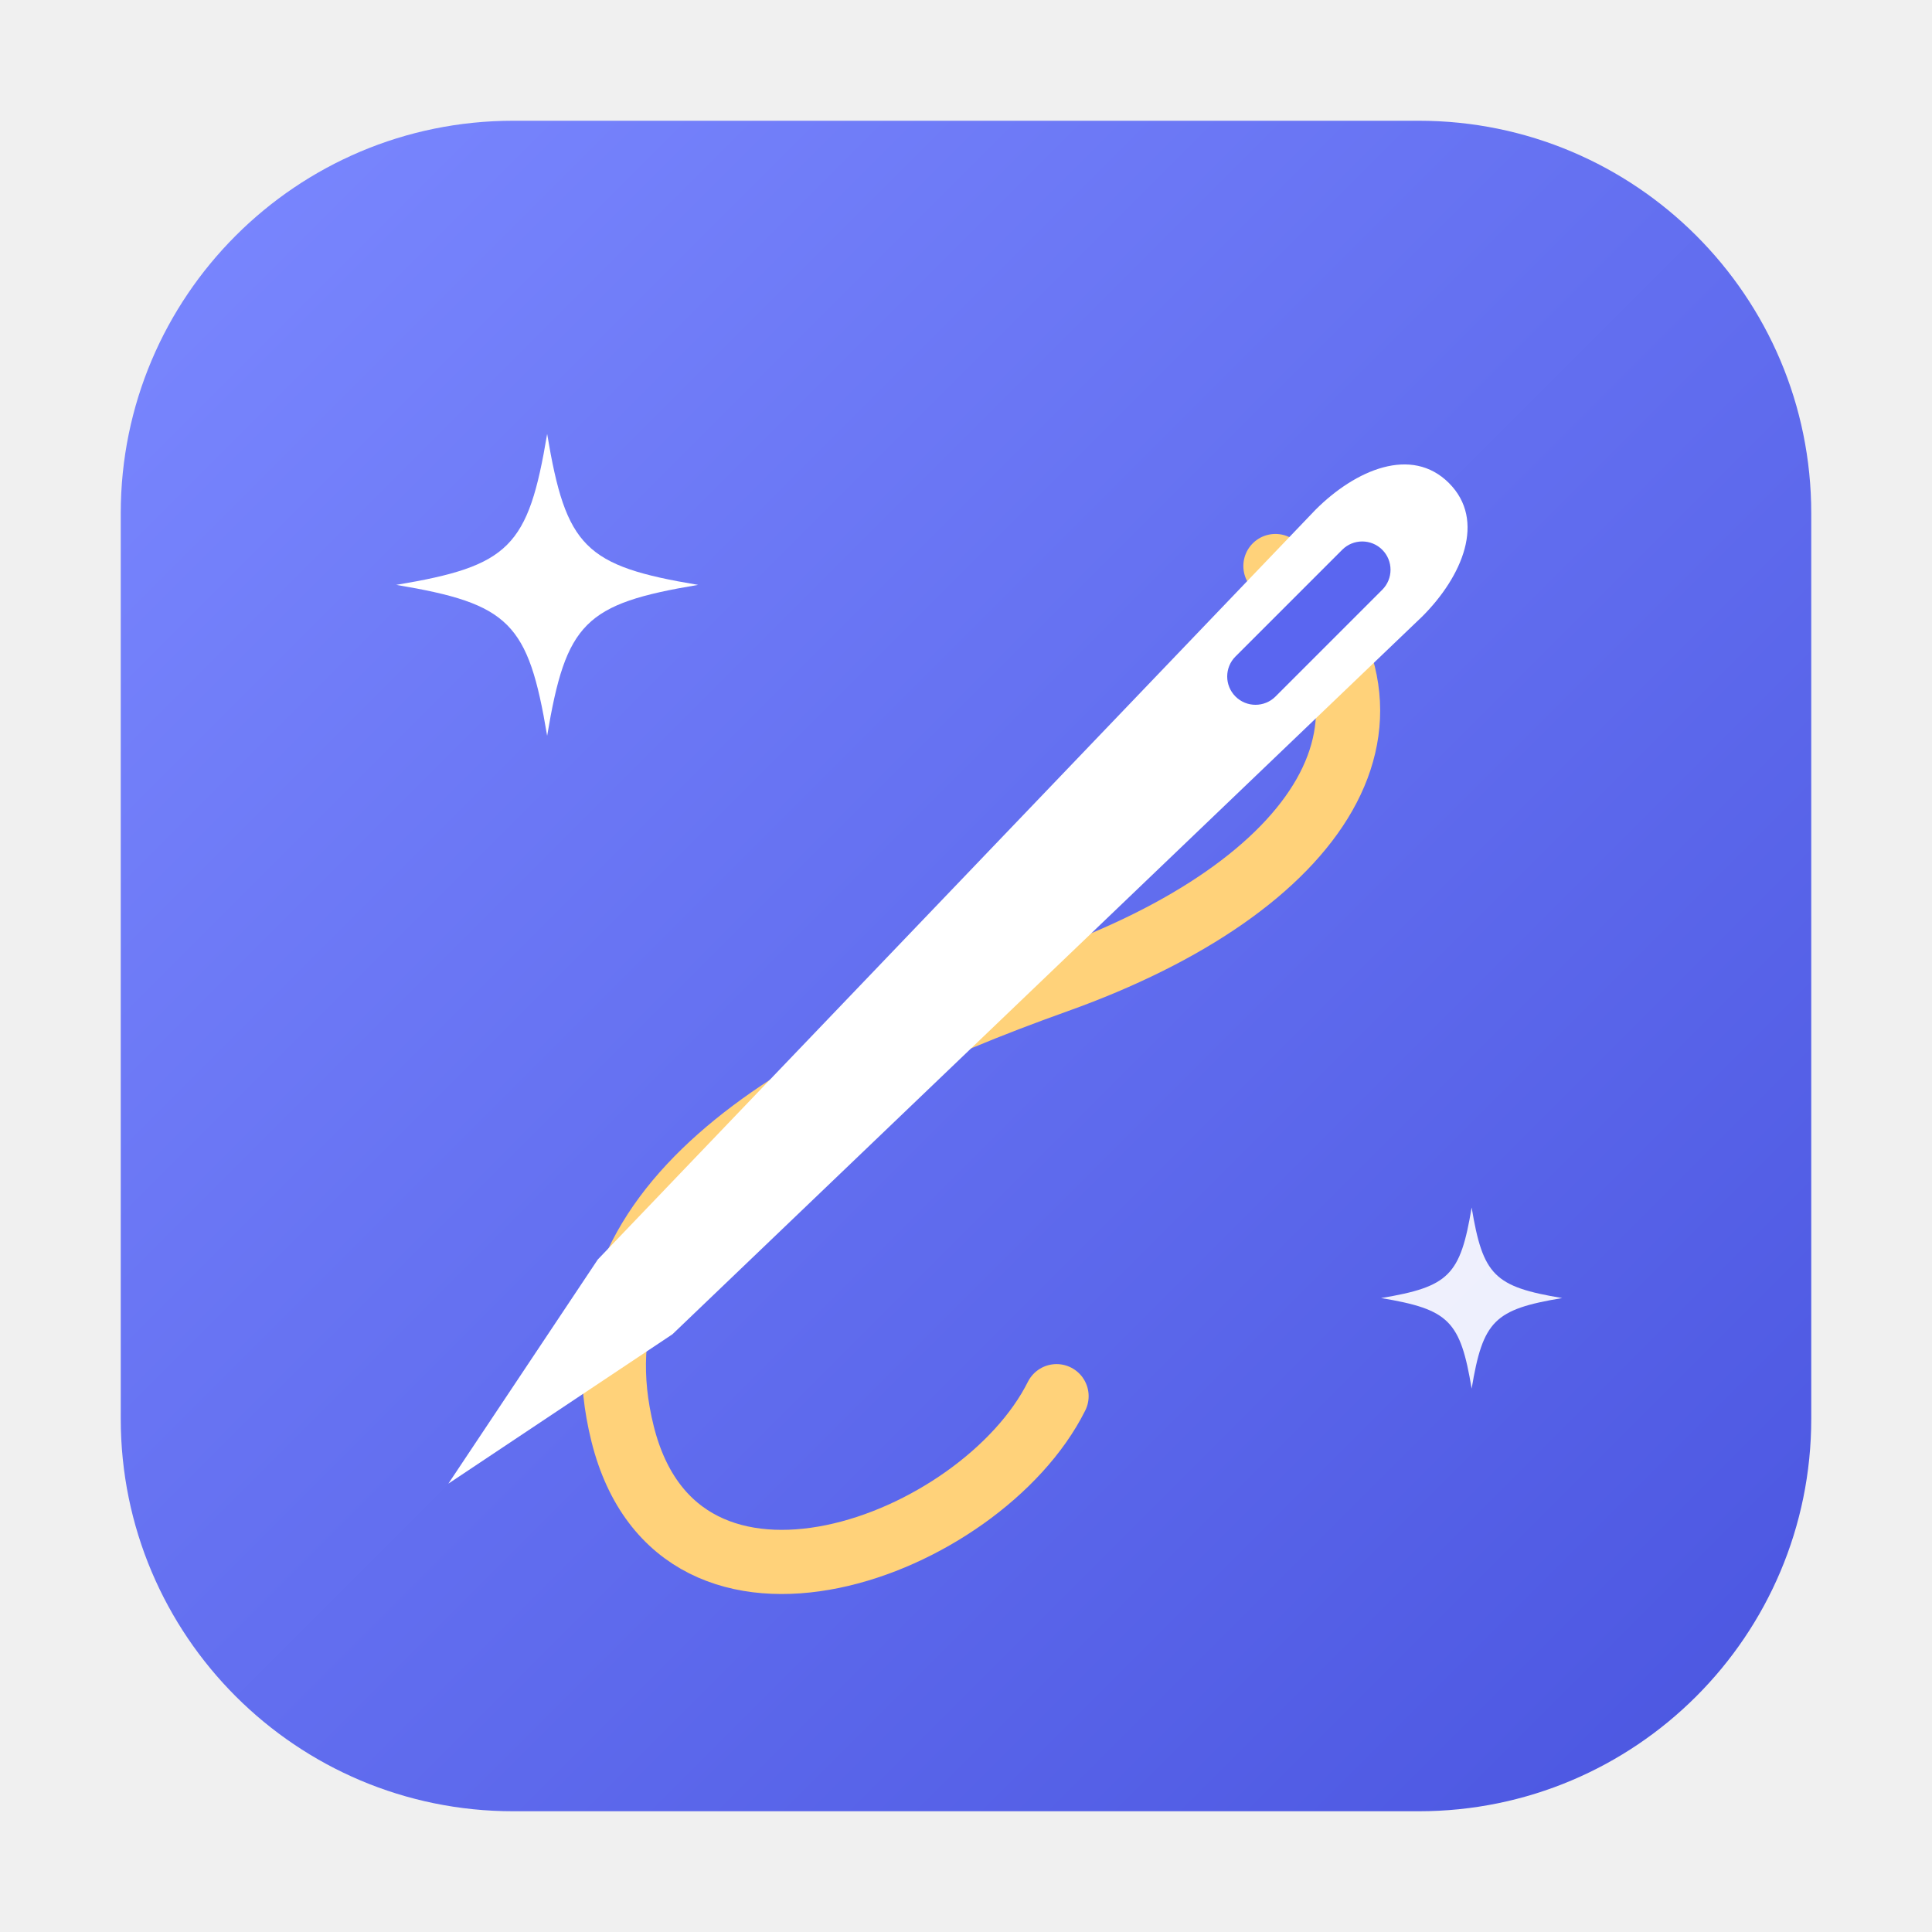
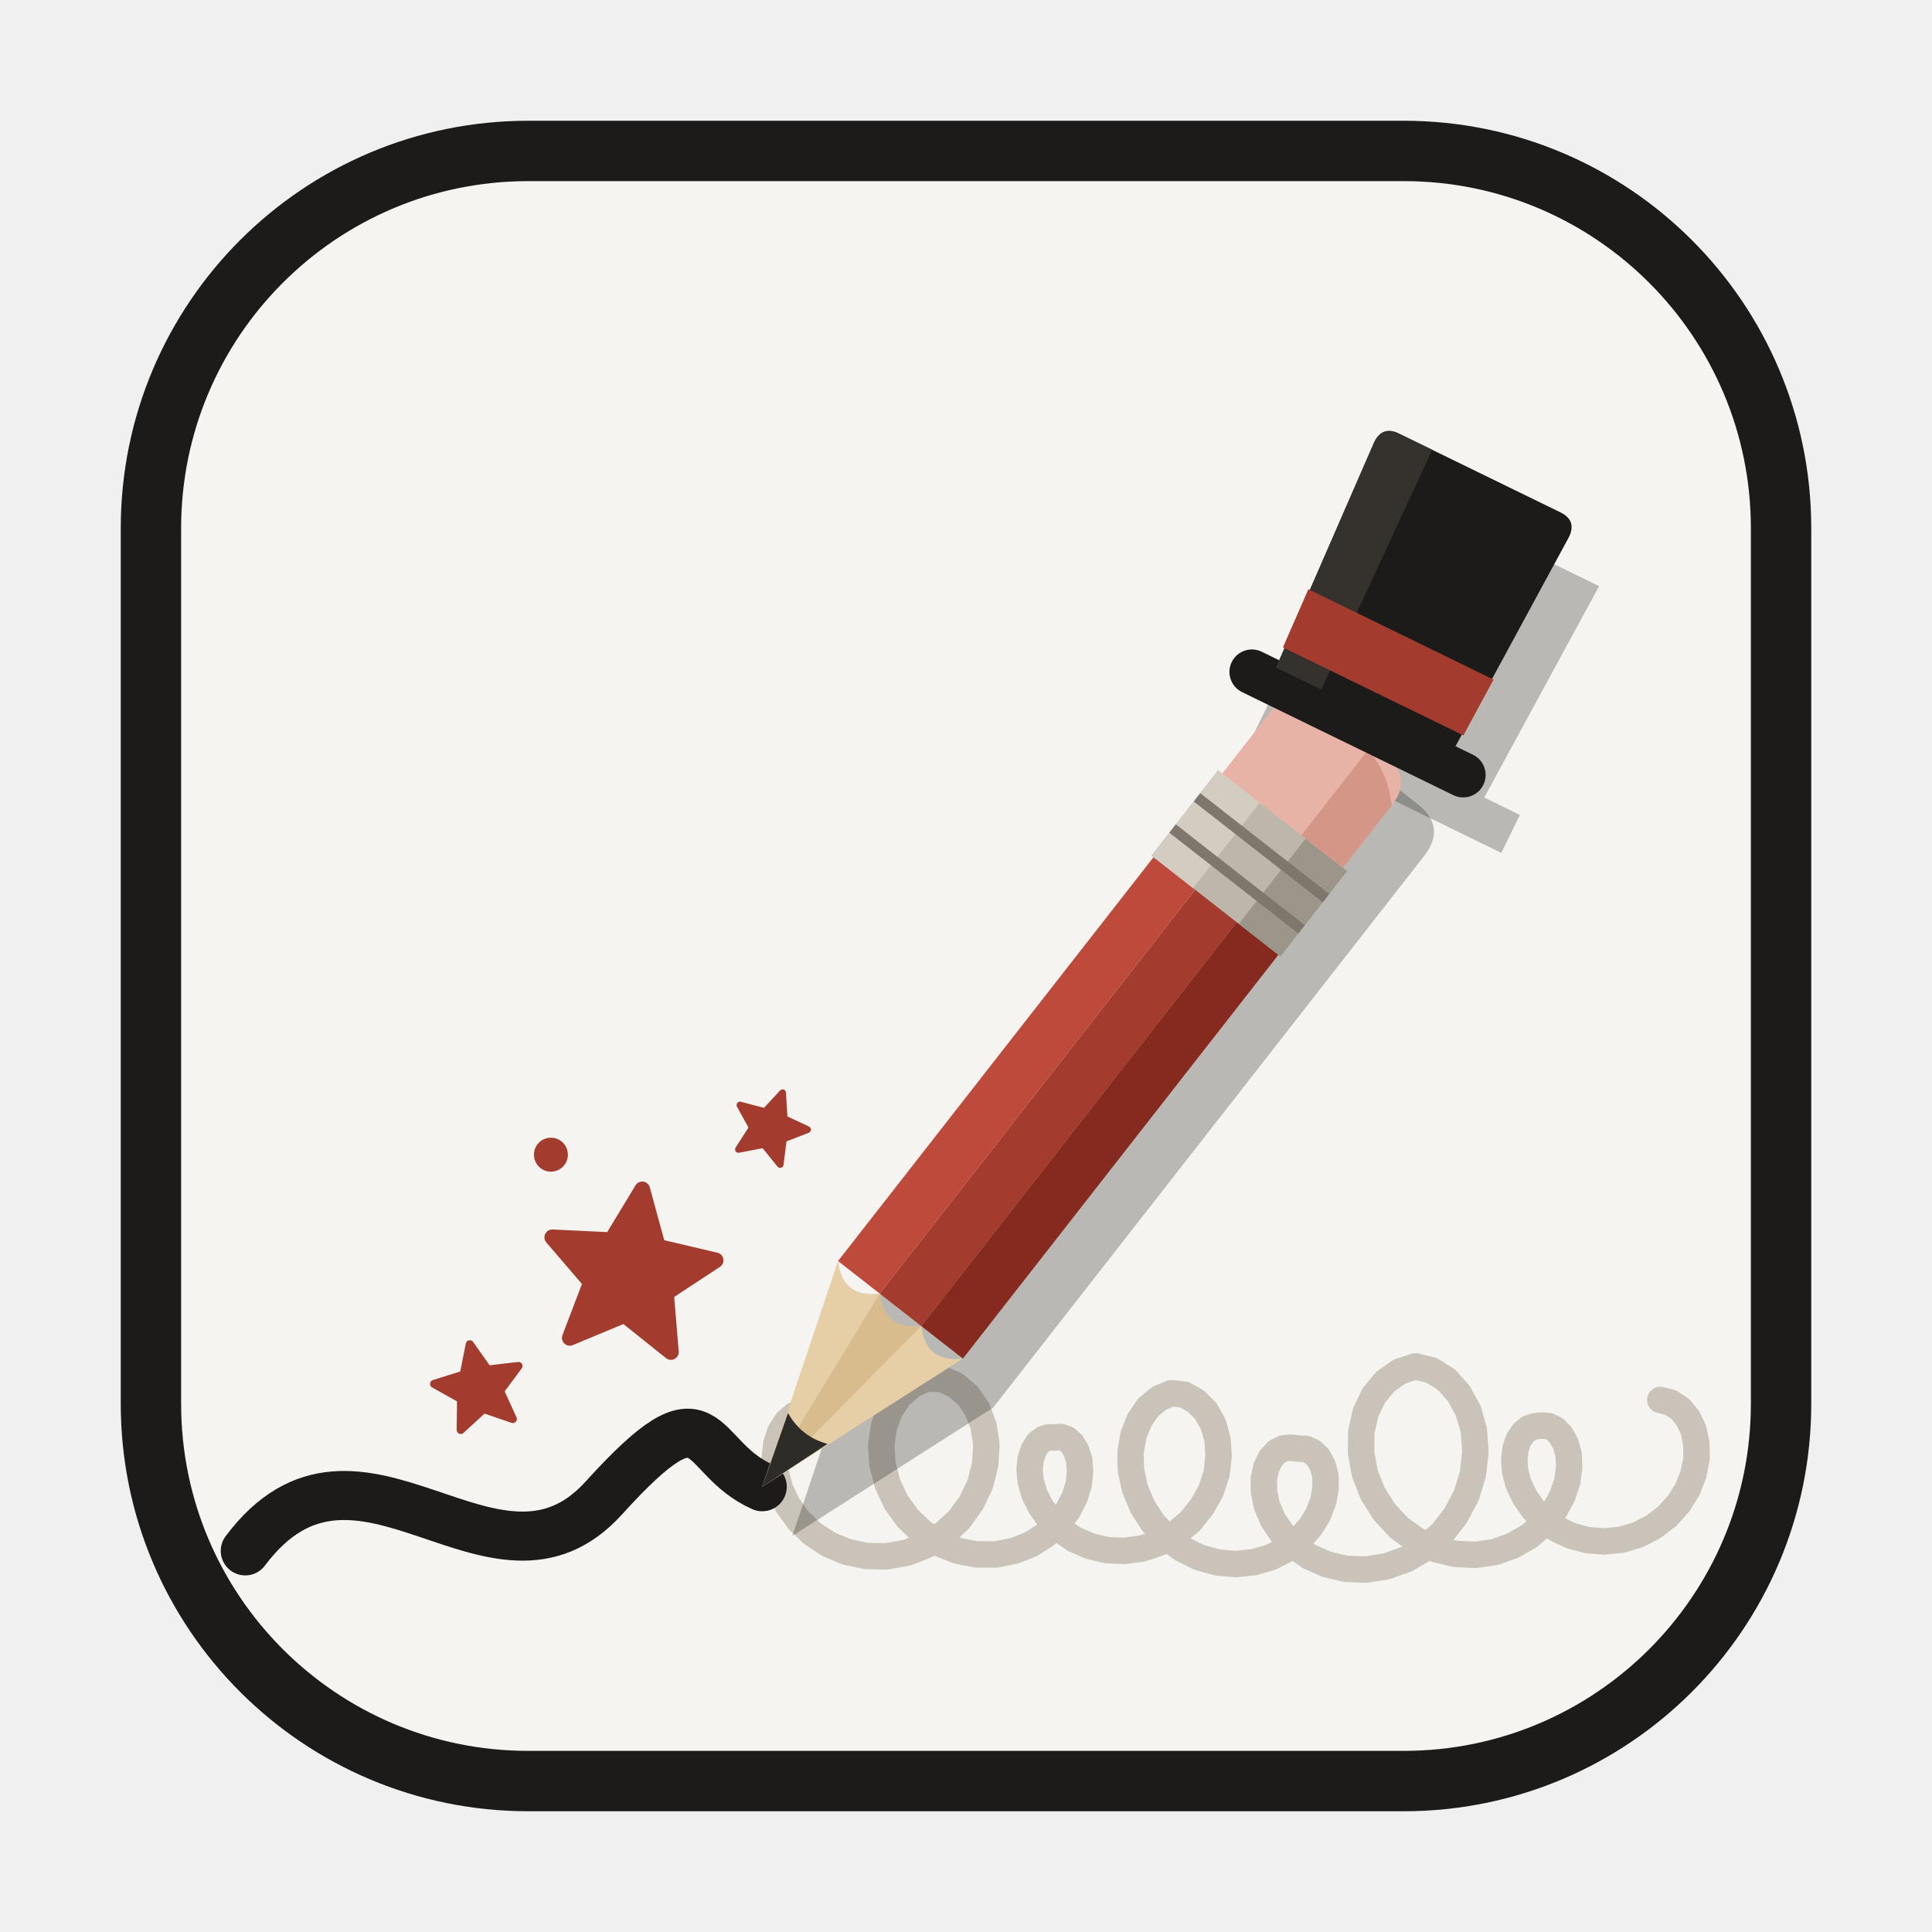
<svg xmlns="http://www.w3.org/2000/svg" viewBox="0 0 1024 1024">
-   <defs>
-     <linearGradient id="bg" x1="0" y1="0" x2="1" y2="1">
-       <stop offset="0" stop-color="#7B88FF" />
-       <stop offset="1" stop-color="#4A55E0" />
-     </linearGradient>
-   </defs>
-   <rect x="64" y="64" width="896" height="896" rx="208" fill="url(#bg)" />
-   <path d="M676 300 C 760 380, 700 470, 560 520 S 300 640, 330 760 S 520 820, 560 740" fill="none" stroke="#FFD27A" stroke-width="34" stroke-linecap="round" />
-   <g transform="rotate(45 512 512)">
-     <path d="M512 150 C 540 150, 552 180, 552 210 L 540 760 L 512 900 L 484 760 L 472 210 C 472 180, 484 150, 512 150 Z" fill="#FFFFFF" />
-     <rect x="497" y="200" width="30" height="110" rx="15" fill="#5A66F0" />
+   <rect x="80" y="80" width="864" height="864" rx="200" fill="#F5F4F1" stroke="#1C1B19" stroke-width="32" />
+   <path d="M 430.0 748.0 L 425.5 748.2 L 421.0 750.1 L 417.0 753.6 L 413.7 758.7 L 411.5 765.1 L 410.6 772.6 L 411.2 780.8 L 413.5 789.3 L 417.5 797.8 L 423.2 805.7 L 430.4 812.7 L 439.0 818.4 L 448.7 822.5 L 459.1 824.7 L 469.9 824.9 L 480.6 823.0 L 490.9 819.0 L 500.2 813.0 L 508.4 805.4 L 514.9 796.4 L 519.6 786.4 L 522.2 776.0 L 522.8 765.6 L 521.3 755.7 L 517.9 746.8 L 512.8 739.5 L 506.3 734.0 L 498.8 730.8 L 490.9 730.7 L 483.4 734.1 L 476.9 739.7 L 471.9 747.1 L 468.5 756.0 L 467.1 765.8 L 467.7 776.1 L 470.4 786.4 L 474.9 796.1 L 481.3 804.9 L 489.1 812.3 L 498.0 818.1 L 507.7 822.0 L 517.8 823.9 L 527.8 823.9 L 537.5 822.0 L 546.4 818.5 L 554.2 813.5 L 560.8 807.5 L 565.9 800.7 L 569.6 793.6 L 571.8 786.5 L 572.5 779.8 L 572.0 773.9 L 570.4 768.9 L 568.1 765.1 L 565.2 762.6 L 562.1 761.6 L 559.0 761.9 L 556.0 761.8 L 553.0 762.7 L 550.2 764.9 L 547.9 768.5 L 546.3 773.2 L 545.7 778.8 L 546.3 785.1 L 548.2 791.8 L 551.6 798.6 L 556.3 805.1 L 562.3 811.0 L 569.5 815.9 L 577.8 819.5 L 586.7 821.6 L 596.1 822.0 L 605.6 820.7 L 614.7 817.6 L 623.3 812.7 L 630.8 806.4 L 637.0 798.7 L 641.8 790.2 L 644.8 781.1 L 645.9 771.8 L 645.3 762.9 L 643.0 754.8 L 639.1 747.9 L 633.8 742.6 L 627.7 739.2 L 620.9 738.4 L 614.4 741.1 L 608.6 745.9 L 604.0 752.5 L 600.8 760.5 L 599.2 769.5 L 599.4 779.1 L 601.5 788.9 L 605.4 798.3 L 611.0 807.1 L 618.1 814.7 L 626.4 820.9 L 635.5 825.4 L 645.2 828.1 L 655.0 829.0 L 664.6 828.0 L 673.6 825.4 L 681.8 821.2 L 688.8 815.8 L 694.5 809.4 L 698.7 802.6 L 701.4 795.5 L 702.6 788.6 L 702.5 782.3 L 701.1 776.9 L 698.7 772.5 L 695.6 769.5 L 692.0 767.9 L 688.2 767.8 L 684.4 767.3 L 680.5 767.6 L 676.8 769.4 L 673.6 772.8 L 671.2 777.6 L 669.9 783.5 L 669.9 790.4 L 671.4 797.8 L 674.6 805.4 L 679.5 812.7 L 686.0 819.4 L 693.9 825.0 L 703.1 829.1 L 713.2 831.5 L 723.9 831.9 L 734.8 830.2 L 745.5 826.4 L 755.4 820.5 L 764.3 812.6 L 771.6 803.2 L 777.2 792.6 L 780.7 781.2 L 782.0 769.6 L 781.2 758.2 L 778.2 747.7 L 773.2 738.6 L 766.7 731.3 L 758.8 726.3 L 750.2 724.2 L 741.7 727.0 L 734.2 732.3 L 728.1 739.7 L 723.8 748.7 L 721.5 759.0 L 721.4 770.0 L 723.4 781.0 L 727.6 791.6 L 733.7 801.3 L 741.5 809.7 L 750.6 816.3 L 760.7 821.0 L 771.3 823.6 L 782.1 824.1 L 792.4 822.6 L 802.1 819.1 L 810.7 814.1 L 818.1 807.8 L 823.9 800.6 L 828.1 792.9 L 830.7 785.2 L 831.7 777.7 L 831.4 771.0 L 829.8 765.2 L 827.3 760.7 L 824.2 757.5 L 820.7 755.8 L 817.2 755.6 L 813.8 755.9 L 810.5 756.9 L 807.5 759.3 L 805.0 762.9 L 803.3 767.6 L 802.6 773.3 L 803.0 779.7 L 804.8 786.4 L 808.0 793.2 L 812.4 799.6 L 818.2 805.5 L 825.1 810.4 L 833.0 814.1 L 841.5 816.3 L 850.4 817.0 L 859.4 816.1 L 868.2 813.5 L 876.3 809.3 L 883.6 803.7 L 889.7 797.0 L 894.4 789.4 L 897.6 781.3 L 899.2 773.1 L 899.1 765.1 L 897.6 757.9 L 894.6 751.6 L 890.5 746.7 L 885.5 743.4 L 880.0 742.0" stroke="#C9C3B9" stroke-width="14" fill="none" stroke-linecap="round" stroke-linejoin="round" />
+   <path d="M130 822 C 190 742, 262 858, 320 794 S 368 772, 404 788" stroke="#1C1B19" stroke-width="26" fill="none" stroke-linecap="round" />
+   <path d="M 340.4 630.4 L 348.7 660.8 L 379.3 668.0 L 353.0 685.3 L 355.6 716.6 L 331.1 697.0 L 302.0 709.1 L 313.2 679.7 L 292.7 655.8 L 324.1 657.3 Z" fill="#A33B2E" stroke="#A33B2E" stroke-width="8.3" stroke-linejoin="round" />
+   <path d="M 249.0 712.5 L 258.5 725.9 L 274.8 724.0 L 265.0 737.2 L 271.8 752.1 L 256.3 746.8 L 244.2 757.9 L 244.4 741.5 L 230.1 733.5 L 245.8 728.6 Z" fill="#A33B2E" stroke="#A33B2E" stroke-width="4.3" stroke-linejoin="round" />
+   <path d="M 414.8 579.2 L 415.6 592.9 L 428.0 598.7 L 415.2 603.7 L 413.5 617.2 L 404.9 606.6 L 391.4 609.2 L 398.8 597.7 L 392.2 585.7 L 405.5 589.2 Z" fill="#A33B2E" stroke="#A33B2E" stroke-width="3.6" stroke-linejoin="round" />
+   <circle cx="292" cy="612" r="9" fill="#A33B2E" />
+   <g transform="translate(420 814) rotate(38) scale(0.7)">
+     <path d="M0 0 L -60 -170 V -700 Q -60 -728 -32 -728 H 32 Q 60 -728 60 -700 V -170 Z" fill="#1C1B19" opacity="0.28" />
+     <g transform="rotate(-12 0 -730)">
+       <path d="M-104 -716 H 104 V -748 H 74 L 82 -930 H -82 L -74 -748 H -104 Z" fill="#1C1B19" opacity="0.28" />
+     </g>
  </g>
-   <path d="M290 230 C 300 290, 310 300, 370 310 C 310 320, 300 330, 290 390 C 280 330, 270 320, 210 310 C 270 300, 280 290, 290 230 Z" fill="#FFFFFF" />
-   <path d="M780 640 C 786 676, 792 682, 828 688 C 792 694, 786 700, 780 736 C 774 700, 768 694, 732 688 C 768 682, 774 676, 780 640 Z" fill="#FFFFFF" opacity="0.9" />
+   <g transform="translate(404 788) rotate(38) scale(0.7)">
+     <path d="M-60 -170 V -560 H -20 V -170 Z" fill="#BE4A3B" />
+     <path d="M-20 -170 V -560 H 20 V -170 Z" fill="#A33B2E" />
+     <path d="M20 -170 V -560 H 60 V -170 Z" fill="#86291F" />
+     <path d="M-60 -170 Q -40 -150 -20 -170 Q 0 -150 20 -170 Q 40 -150 60 -170 L 0 0 Z" fill="#E6CFA6" />
+     <path d="M-20 -170 Q 0 -150 20 -170 L 0 0 Z" fill="#D8BC8E" />
+     <path d="M-19 -56 L 0 0 L 19 -56 Q 0 -48 -19 -56 Z" fill="#2E2C29" />
+     <rect x="-62" y="-640" width="124" height="82" fill="#BDB6AA" />
+     <rect x="-62" y="-640" width="40" height="82" fill="#D2CCC1" />
+     <rect x="22" y="-640" width="40" height="82" fill="#9C958A" />
+     <path d="M-62 -584 H 62 M-62 -614 H 62" stroke="#7E776D" stroke-width="8" />
+     <path d="M-58 -640 V -700 Q -58 -726 -32 -726 H 32 Q 58 -726 58 -700 V -640 Z" fill="#E7B3A6" />
+     <path d="M18 -640 V -722 Q 40 -718 58 -700 V -640 Z" fill="#D49787" />
+     <g transform="rotate(-12 0 -730)">
+       <rect x="-106" y="-750" width="212" height="34" rx="17" fill="#1C1B19" />
+       <path d="M-74 -744 L -82 -930 Q -82 -944 -68 -944 H 68 Q 82 -944 82 -930 L 74 -744 Z" fill="#1C1B19" />
+       <path d="M-74 -744 L -82 -930 Q -82 -944 -68 -944 H -40 L -36 -744 Z" fill="#35322E" />
+       <path d="M-76 -760 H 76 L 78 -808 H -78 Z" fill="#A33B2E" />
+     </g>
+   </g>
</svg>
